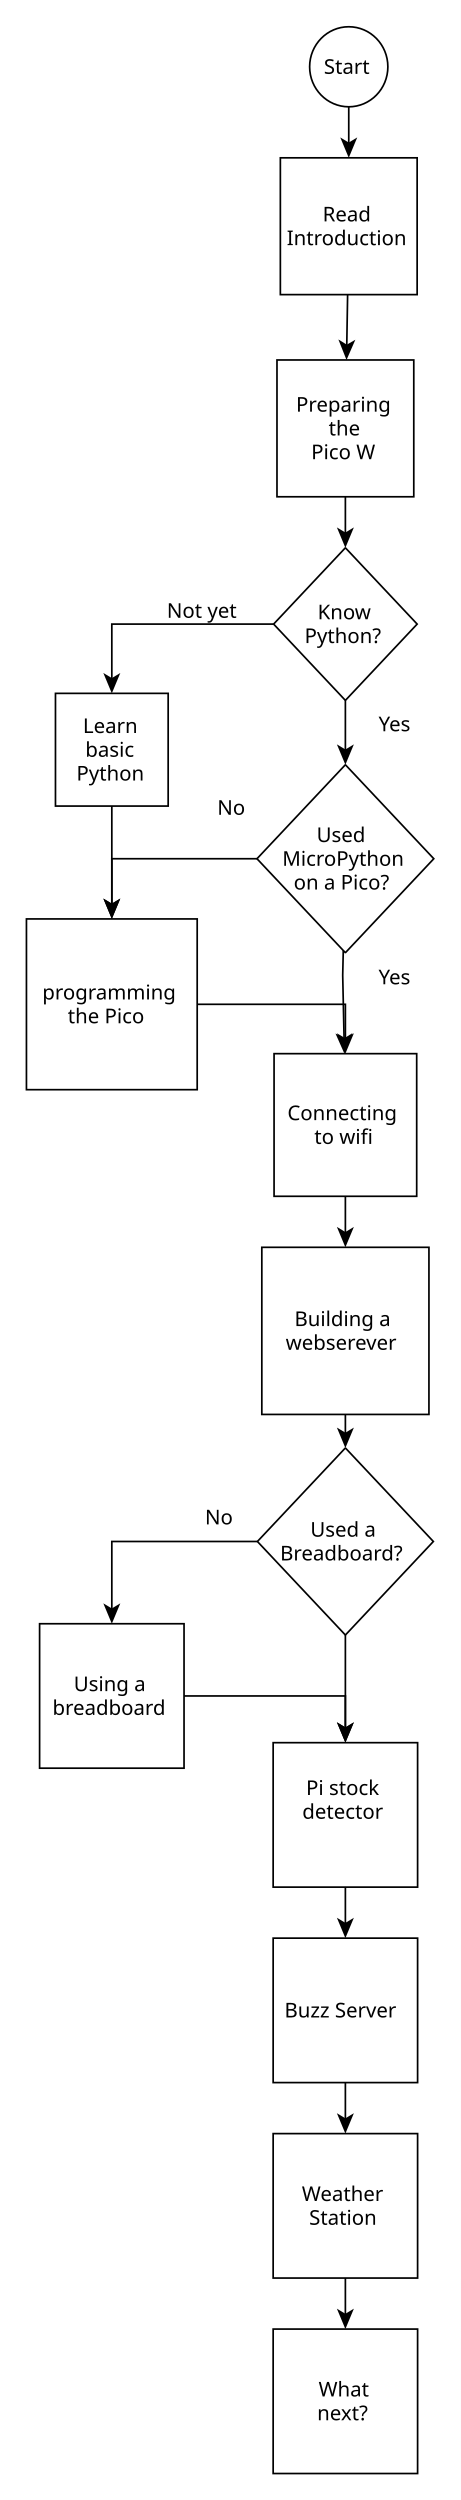
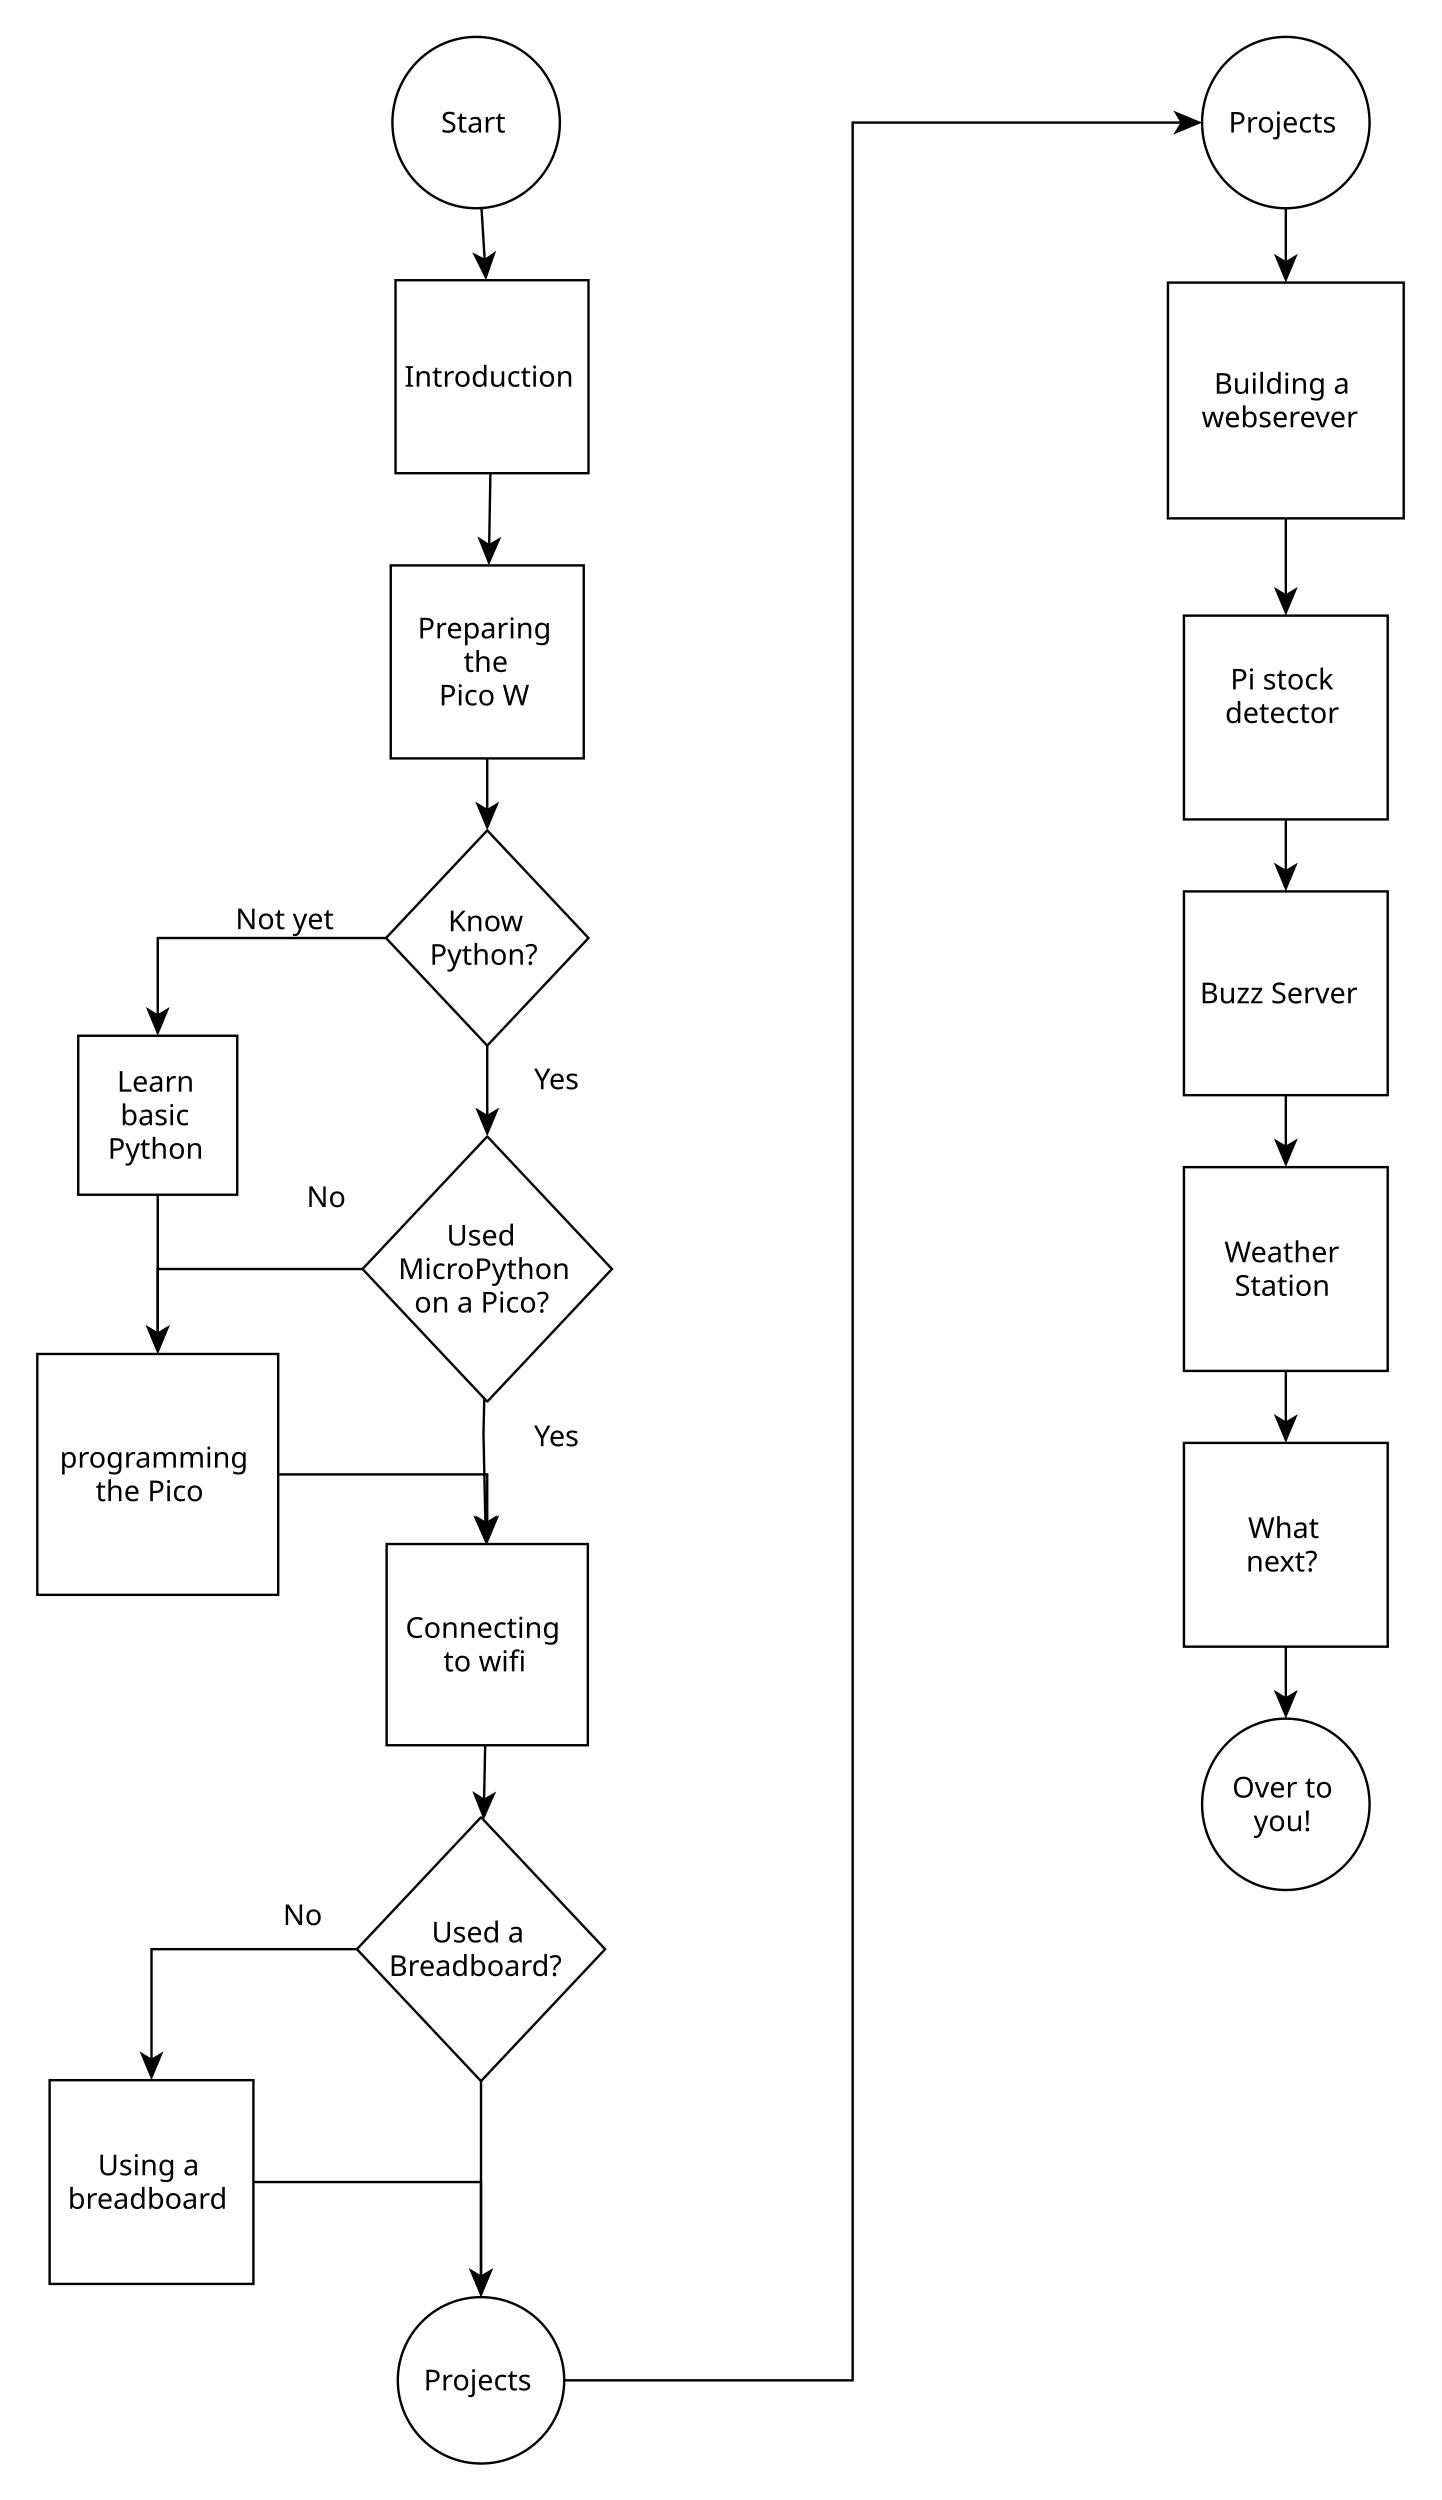
- <svg xmlns="http://www.w3.org/2000/svg" fill-opacity="1" color-rendering="auto" color-interpolation="auto" text-rendering="auto" stroke="black" stroke-linecap="square" width="271" stroke-miterlimit="10" shape-rendering="auto" stroke-opacity="1" fill="black" stroke-dasharray="none" font-weight="normal" stroke-width="1" height="1470" font-family="'Dialog'" font-style="normal" stroke-linejoin="miter" font-size="12px" stroke-dashoffset="0" image-rendering="auto" version="1.1" id="svg188">
+ <svg xmlns="http://www.w3.org/2000/svg" fill-opacity="1" color-rendering="auto" color-interpolation="auto" text-rendering="auto" stroke="black" stroke-linecap="square" width="601" stroke-miterlimit="10" shape-rendering="auto" stroke-opacity="1" fill="black" stroke-dasharray="none" font-weight="normal" stroke-width="1" height="1042" font-family="'Dialog'" font-style="normal" stroke-linejoin="miter" font-size="12px" stroke-dashoffset="0" image-rendering="auto" version="1.1" id="svg212">
  <defs id="genericDefs" />
-   <g id="g186">
+   <g id="g210">
    <defs id="defs1">
      <clipPath clipPathUnits="userSpaceOnUse" id="clipPath1">
-         <path d="M0 0 L271 0 L271 1470 L0 1470 L0 0 Z" id="path3" />
+         <path d="M0 0 L601 0 L601 1042 L0 1042 L0 0 Z" id="path3" />
      </clipPath>
      <clipPath clipPathUnits="userSpaceOnUse" id="clipPath2">
-         <path d="M422 -119 L693 -119 L693 1351 L422 1351 L422 -119 Z" id="path6" />
+         <path d="M422 -143 L1023 -143 L1023 899 L422 899 L422 -143 Z" id="path6" />
      </clipPath>
    </defs>
-     <g fill="white" text-rendering="geometricPrecision" shape-rendering="geometricPrecision" transform="translate(-422,119)" stroke="white" id="g12">
-       <rect x="422" width="271" height="1470" y="-119" clip-path="url(#clipPath2)" stroke="none" id="rect10" />
+     <g fill="white" text-rendering="geometricPrecision" shape-rendering="geometricPrecision" transform="translate(-422,143)" stroke="white" id="g12">
+       <rect x="422" width="601" height="1042" y="-143" clip-path="url(#clipPath2)" stroke="none" id="rect10" />
    </g>
-     <g text-rendering="geometricPrecision" stroke-miterlimit="1.45" shape-rendering="geometricPrecision" transform="matrix(1,0,0,1,-422,119)" stroke-linecap="butt" id="g184">
+     <g text-rendering="geometricPrecision" stroke-miterlimit="1.45" shape-rendering="geometricPrecision" transform="matrix(1,0,0,1,-422,143)" stroke-linecap="butt" id="g208">
      <path fill="none" d="M582.883 247.967 L625.083 203.1 L667.283 247.967 L625.083 292.833 Z" fill-rule="evenodd" clip-path="url(#clipPath2)" id="path14" />
      <text x="608.768" xml:space="preserve" y="245.137" clip-path="url(#clipPath2)" font-family="sans-serif" stroke="none" id="text16">Know</text>
      <text x="601.101" xml:space="preserve" y="259.105" clip-path="url(#clipPath2)" font-family="sans-serif" stroke="none" id="text18">Python?</text>
      <rect fill="none" x="454.617" width="66.267" height="66.267" y="288.7" clip-path="url(#clipPath2)" id="rect20" />
      <text x="470.769" xml:space="preserve" y="312.019" clip-path="url(#clipPath2)" font-family="sans-serif" stroke="none" id="text22">Learn</text>
      <text x="472.173" xml:space="preserve" y="325.988" clip-path="url(#clipPath2)" font-family="sans-serif" stroke="none" id="text24">basic</text>
      <text x="466.952" xml:space="preserve" y="339.956" clip-path="url(#clipPath2)" font-family="sans-serif" stroke="none" id="text26">Python</text>
-       <path fill="none" d="M573.102 385.933 L625.083 330.667 L677.065 385.933 L625.083 441.2 Z" clip-path="url(#clipPath2)" fill-rule="evenodd" id="path28" />
+       <path fill="none" d="M573.101 385.933 L625.083 330.667 L677.065 385.933 L625.083 441.2 Z" clip-path="url(#clipPath2)" fill-rule="evenodd" id="path28" />
      <text x="608.159" xml:space="preserve" y="376.119" clip-path="url(#clipPath2)" font-family="sans-serif" stroke="none" id="text30">Used </text>
      <text x="588.005" xml:space="preserve" y="390.088" clip-path="url(#clipPath2)" font-family="sans-serif" stroke="none" id="text32">MicroPython</text>
      <text x="594.679" xml:space="preserve" y="404.056" clip-path="url(#clipPath2)" font-family="sans-serif" stroke="none" id="text34">on a Pico?</text>
-       <path fill="none" d="M573.352 787.395 L625.083 732.395 L676.814 787.395 L625.083 842.395 Z" clip-path="url(#clipPath2)" fill-rule="evenodd" id="path36" />
-       <text x="604.482" xml:space="preserve" y="784.566" clip-path="url(#clipPath2)" font-family="sans-serif" stroke="none" id="text38">Used a</text>
-       <text x="586.707" xml:space="preserve" y="798.534" clip-path="url(#clipPath2)" font-family="sans-serif" stroke="none" id="text40">Breadboard?</text>
+       <path fill="none" d="M570.755 669.42 L622.486 614.42 L674.217 669.42 L622.486 724.42 Z" clip-path="url(#clipPath2)" fill-rule="evenodd" id="path36" />
+       <text x="601.884" xml:space="preserve" y="666.591" clip-path="url(#clipPath2)" font-family="sans-serif" stroke="none" id="text38">Used a</text>
+       <text x="584.11" xml:space="preserve" y="680.559" clip-path="url(#clipPath2)" font-family="sans-serif" stroke="none" id="text40">Breadboard?</text>
      <rect fill="none" x="437.55" width="100.4" height="100.4" y="421.333" clip-path="url(#clipPath2)" id="rect42" />
      <text x="446.884" xml:space="preserve" y="468.703" clip-path="url(#clipPath2)" font-family="sans-serif" stroke="none" id="text44">programming</text>
      <text x="461.834" xml:space="preserve" y="482.672" clip-path="url(#clipPath2)" font-family="sans-serif" stroke="none" id="text46">the Pico </text>
      <rect fill="none" x="583.15" width="83.867" height="83.867" y="500.554" clip-path="url(#clipPath2)" id="rect48" />
      <text x="590.996" xml:space="preserve" y="539.657" clip-path="url(#clipPath2)" font-family="sans-serif" stroke="none" id="text50">Connecting</text>
      <text x="606.799" xml:space="preserve" y="553.626" clip-path="url(#clipPath2)" font-family="sans-serif" stroke="none" id="text52">to wifi</text>
-       <rect fill="none" x="445.283" width="84.933" height="84.933" y="835.758" clip-path="url(#clipPath2)" id="rect54" />
-       <text x="465.37" xml:space="preserve" y="875.394" clip-path="url(#clipPath2)" font-family="sans-serif" stroke="none" id="text56">Using a</text>
-       <text x="452.866" xml:space="preserve" y="889.363" clip-path="url(#clipPath2)" font-family="sans-serif" stroke="none" id="text58">breadboard</text>
-       <rect fill="none" x="575.95" width="98.267" height="98.267" y="614.421" clip-path="url(#clipPath2)" id="rect60" />
-       <text x="595.159" xml:space="preserve" y="660.724" clip-path="url(#clipPath2)" font-family="sans-serif" stroke="none" id="text62">Building a</text>
-       <text x="589.991" xml:space="preserve" y="674.693" clip-path="url(#clipPath2)" font-family="sans-serif" stroke="none" id="text64">webserever</text>
-       <rect fill="none" x="582.617" width="84.933" height="84.933" y="1020.63" clip-path="url(#clipPath2)" id="rect66" />
-       <text x="589.283" xml:space="preserve" y="1067.251" clip-path="url(#clipPath2)" font-family="sans-serif" stroke="none" id="text68">Buzz Server</text>
-       <rect fill="none" x="582.617" width="84.933" height="84.933" y="1135.563" clip-path="url(#clipPath2)" id="rect70" />
-       <text x="599.469" xml:space="preserve" y="1175.199" clip-path="url(#clipPath2)" font-family="sans-serif" stroke="none" id="text72">Weather</text>
-       <text x="603.752" xml:space="preserve" y="1189.168" clip-path="url(#clipPath2)" font-family="sans-serif" stroke="none" id="text74">Station</text>
-       <rect fill="none" x="582.617" width="84.933" height="84.933" y="1250.496" clip-path="url(#clipPath2)" id="rect76" />
-       <text x="609.319" xml:space="preserve" y="1290.133" clip-path="url(#clipPath2)" font-family="sans-serif" stroke="none" id="text78">What</text>
-       <text x="608.501" xml:space="preserve" y="1304.102" clip-path="url(#clipPath2)" font-family="sans-serif" stroke="none" id="text80">next?</text>
-       <rect fill="none" x="582.617" width="84.933" height="84.933" y="905.696" clip-path="url(#clipPath2)" id="rect82" />
-       <text x="601.968" xml:space="preserve" y="936.468" clip-path="url(#clipPath2)" font-family="sans-serif" stroke="none" id="text84">Pi stock</text>
-       <text x="599.75" xml:space="preserve" y="950.437" clip-path="url(#clipPath2)" font-family="sans-serif" stroke="none" id="text86">detector</text>
+       <rect fill="none" x="442.686" width="84.933" height="84.933" y="724.013" clip-path="url(#clipPath2)" id="rect54" />
+       <text x="462.772" xml:space="preserve" y="763.65" clip-path="url(#clipPath2)" font-family="sans-serif" stroke="none" id="text56">Using a</text>
+       <text x="450.269" xml:space="preserve" y="777.619" clip-path="url(#clipPath2)" font-family="sans-serif" stroke="none" id="text58">breadboard</text>
+       <rect fill="none" x="908.8" width="98.267" height="98.267" y="-25.214" clip-path="url(#clipPath2)" id="rect60" />
+       <text x="928.01" xml:space="preserve" y="21.089" clip-path="url(#clipPath2)" font-family="sans-serif" stroke="none" id="text62">Building a</text>
+       <text x="922.842" xml:space="preserve" y="35.058" clip-path="url(#clipPath2)" font-family="sans-serif" stroke="none" id="text64">webserever</text>
+       <rect fill="none" x="915.467" width="84.933" height="84.933" y="228.533" clip-path="url(#clipPath2)" id="rect66" />
+       <text x="922.133" xml:space="preserve" y="275.154" clip-path="url(#clipPath2)" font-family="sans-serif" stroke="none" id="text68">Buzz Server</text>
+       <rect fill="none" x="915.467" width="84.933" height="84.933" y="343.467" clip-path="url(#clipPath2)" id="rect70" />
+       <text x="932.319" xml:space="preserve" y="383.103" clip-path="url(#clipPath2)" font-family="sans-serif" stroke="none" id="text72">Weather</text>
+       <text x="936.602" xml:space="preserve" y="397.072" clip-path="url(#clipPath2)" font-family="sans-serif" stroke="none" id="text74">Station</text>
+       <rect fill="none" x="915.467" width="84.933" height="84.933" y="458.4" clip-path="url(#clipPath2)" id="rect76" />
+       <text x="942.169" xml:space="preserve" y="498.037" clip-path="url(#clipPath2)" font-family="sans-serif" stroke="none" id="text78">What</text>
+       <text x="941.351" xml:space="preserve" y="512.005" clip-path="url(#clipPath2)" font-family="sans-serif" stroke="none" id="text80">next?</text>
+       <rect fill="none" x="915.467" width="84.933" height="84.933" y="113.6" clip-path="url(#clipPath2)" id="rect82" />
+       <text x="934.818" xml:space="preserve" y="144.372" clip-path="url(#clipPath2)" font-family="sans-serif" stroke="none" id="text84">Pi stock</text>
+       <text x="932.6" xml:space="preserve" y="158.34" clip-path="url(#clipPath2)" font-family="sans-serif" stroke="none" id="text86">detector</text>
      <rect fill="none" x="586.85" width="80.433" height="80.433" y="-26.199" clip-path="url(#clipPath2)" id="rect88" />
-       <text x="611.721" xml:space="preserve" y="11.187" clip-path="url(#clipPath2)" font-family="sans-serif" stroke="none" id="text90">Read</text>
-       <text x="590.601" xml:space="preserve" y="25.156" clip-path="url(#clipPath2)" font-family="sans-serif" stroke="none" id="text92">Introduction</text>
-       <ellipse rx="23" fill="none" ry="23.533" clip-path="url(#clipPath2)" cx="627.067" cy="-79.733" id="ellipse94" />
-       <text x="612.409" xml:space="preserve" y="-75.578" clip-path="url(#clipPath2)" font-family="sans-serif" stroke="none" id="text96">Start</text>
-       <rect fill="none" x="584.867" width="80.433" height="80.433" y="92.667" clip-path="url(#clipPath2)" id="rect98" />
-       <text x="596.077" xml:space="preserve" y="123.069" clip-path="url(#clipPath2)" font-family="sans-serif" stroke="none" id="text100">Preparing</text>
-       <text x="615.237" xml:space="preserve" y="137.038" clip-path="url(#clipPath2)" font-family="sans-serif" stroke="none" id="text102">the</text>
-       <text x="604.989" xml:space="preserve" y="151.006" clip-path="url(#clipPath2)" font-family="sans-serif" stroke="none" id="text104">Pico W</text>
-       <path fill="none" d="M582.871 247.967 L487.75 247.967 L487.75 280.7" clip-path="url(#clipPath2)" id="path106" />
-       <path d="M487.75 288.7 L492.75 276.7 L487.75 279.7 L482.75 276.7 Z" clip-path="url(#clipPath2)" stroke="none" id="path108" />
-       <text x="520.123" xml:space="preserve" y="244.27" clip-path="url(#clipPath2)" font-family="sans-serif" stroke="none" id="text110">Not yet</text>
-       <path fill="none" d="M625.083 292.799 L625.083 322.68" clip-path="url(#clipPath2)" id="path112" />
-       <path d="M625.083 330.68 L630.083 318.68 L625.083 321.68 L620.083 318.68 Z" clip-path="url(#clipPath2)" stroke="none" id="path114" />
-       <text x="644.601" xml:space="preserve" y="310.972" clip-path="url(#clipPath2)" font-family="sans-serif" stroke="none" id="text116">Yes</text>
-       <path fill="none" d="M487.75 354.967 L487.75 413.333" clip-path="url(#clipPath2)" id="path118" />
-       <path d="M487.75 421.333 L492.75 409.333 L487.75 412.333 L482.75 409.333 Z" clip-path="url(#clipPath2)" stroke="none" id="path120" />
-       <path fill="none" d="M573.08 385.933 L487.75 385.933 L487.75 413.333" clip-path="url(#clipPath2)" id="path122" />
-       <path d="M487.75 421.333 L492.75 409.333 L487.75 412.333 L482.75 409.333 Z" clip-path="url(#clipPath2)" stroke="none" id="path124" />
-       <text x="549.783" xml:space="preserve" y="360.088" clip-path="url(#clipPath2)" font-family="sans-serif" stroke="none" id="text126">No</text>
-       <path fill="none" d="M623.845 439.91 L623.511 454.467 L624.336 492.562" clip-path="url(#clipPath2)" id="path128" />
-       <path d="M624.51 500.56 L629.249 488.455 L624.315 491.562 L619.251 488.671 Z" clip-path="url(#clipPath2)" stroke="none" id="path130" />
-       <text x="644.584" xml:space="preserve" y="459.766" clip-path="url(#clipPath2)" font-family="sans-serif" stroke="none" id="text132">Yes</text>
-       <path fill="none" d="M537.95 471.533 L625.083 471.533 L625.083 492.554" clip-path="url(#clipPath2)" id="path134" />
-       <path d="M625.083 500.554 L630.083 488.554 L625.083 491.554 L620.083 488.554 Z" clip-path="url(#clipPath2)" stroke="none" id="path136" />
-       <path fill="none" d="M573.349 787.396 L487.75 787.396 L487.75 827.758" clip-path="url(#clipPath2)" id="path138" />
-       <path d="M487.75 835.758 L492.75 823.758 L487.75 826.758 L482.75 823.758 Z" clip-path="url(#clipPath2)" stroke="none" id="path140" />
-       <text x="542.546" xml:space="preserve" y="777.337" clip-path="url(#clipPath2)" font-family="sans-serif" stroke="none" id="text142">No</text>
-       <path fill="none" d="M625.083 584.421 L625.083 606.421" clip-path="url(#clipPath2)" id="path144" />
-       <path d="M625.083 614.421 L630.083 602.421 L625.083 605.421 L620.083 602.421 Z" clip-path="url(#clipPath2)" stroke="none" id="path146" />
-       <path fill="none" d="M625.083 712.688 L625.083 724.423" clip-path="url(#clipPath2)" id="path148" />
-       <path d="M625.083 732.423 L630.083 720.423 L625.083 723.423 L620.083 720.423 Z" clip-path="url(#clipPath2)" stroke="none" id="path150" />
-       <path fill="none" d="M625.083 1105.563 L625.083 1127.563" clip-path="url(#clipPath2)" id="path152" />
-       <path d="M625.083 1135.563 L630.083 1123.563 L625.083 1126.563 L620.083 1123.563 Z" clip-path="url(#clipPath2)" stroke="none" id="path154" />
-       <path fill="none" d="M625.083 1220.496 L625.083 1242.496" clip-path="url(#clipPath2)" id="path156" />
-       <path d="M625.083 1250.496 L630.083 1238.496 L625.083 1241.496 L620.083 1238.496 Z" clip-path="url(#clipPath2)" stroke="none" id="path158" />
-       <path fill="none" d="M625.083 842.385 L625.083 897.696" clip-path="url(#clipPath2)" id="path160" />
-       <path d="M625.083 905.696 L630.083 893.696 L625.083 896.696 L620.083 893.696 Z" clip-path="url(#clipPath2)" stroke="none" id="path162" />
-       <path fill="none" d="M530.217 878.224 L625.083 878.224 L625.083 897.696" clip-path="url(#clipPath2)" id="path164" />
-       <path d="M625.083 905.696 L630.083 893.696 L625.083 896.696 L620.083 893.696 Z" clip-path="url(#clipPath2)" stroke="none" id="path166" />
-       <path fill="none" d="M625.083 990.63 L625.083 1012.63" clip-path="url(#clipPath2)" id="path168" />
-       <path d="M625.083 1020.63 L630.083 1008.63 L625.083 1011.63 L620.083 1008.63 Z" clip-path="url(#clipPath2)" stroke="none" id="path170" />
-       <path fill="none" d="M627.067 -56.199 L627.067 -34.199" clip-path="url(#clipPath2)" id="path172" />
-       <path d="M627.067 -26.199 L632.067 -38.199 L627.067 -35.199 L622.067 -38.199 Z" clip-path="url(#clipPath2)" stroke="none" id="path174" />
-       <path fill="none" d="M626.396 54.234 L625.888 84.668" clip-path="url(#clipPath2)" id="path176" />
-       <path d="M625.754 92.667 L630.954 80.752 L625.904 83.668 L620.955 80.585 Z" clip-path="url(#clipPath2)" stroke="none" id="path178" />
-       <path fill="none" d="M625.083 173.1 L625.083 195.113" clip-path="url(#clipPath2)" id="path180" />
-       <path d="M625.083 203.113 L630.083 191.113 L625.083 194.113 L620.083 191.113 Z" clip-path="url(#clipPath2)" stroke="none" id="path182" />
+       <text x="590.601" xml:space="preserve" y="18.172" clip-path="url(#clipPath2)" font-family="sans-serif" stroke="none" id="text90">Introduction</text>
+       <ellipse rx="34.902" fill="none" ry="35.712" clip-path="url(#clipPath2)" cx="620.454" cy="-91.911" id="ellipse92" />
+       <text x="605.797" xml:space="preserve" y="-87.757" clip-path="url(#clipPath2)" font-family="sans-serif" stroke="none" id="text94">Start</text>
+       <rect fill="none" x="584.867" width="80.433" height="80.433" y="92.667" clip-path="url(#clipPath2)" id="rect96" />
+       <text x="596.077" xml:space="preserve" y="123.069" clip-path="url(#clipPath2)" font-family="sans-serif" stroke="none" id="text98">Preparing</text>
+       <text x="615.237" xml:space="preserve" y="137.038" clip-path="url(#clipPath2)" font-family="sans-serif" stroke="none" id="text100">the</text>
+       <text x="604.989" xml:space="preserve" y="151.006" clip-path="url(#clipPath2)" font-family="sans-serif" stroke="none" id="text102">Pico W</text>
+       <circle fill="none" r="34.678" clip-path="url(#clipPath2)" cx="622.486" cy="849.122" id="circle104" />
+       <text x="598.594" xml:space="preserve" y="853.276" clip-path="url(#clipPath2)" font-family="sans-serif" stroke="none" id="text106">Projects</text>
+       <ellipse rx="34.902" fill="none" ry="35.712" clip-path="url(#clipPath2)" cx="957.933" cy="-91.911" id="ellipse108" />
+       <text x="934.042" xml:space="preserve" y="-87.757" clip-path="url(#clipPath2)" font-family="sans-serif" stroke="none" id="text110">Projects</text>
+       <ellipse rx="34.902" fill="none" ry="35.712" clip-path="url(#clipPath2)" cx="957.933" cy="609.045" id="ellipse112" />
+       <text x="935.571" xml:space="preserve" y="606.215" clip-path="url(#clipPath2)" font-family="sans-serif" stroke="none" id="text114">Over to</text>
+       <text x="944.504" xml:space="preserve" y="620.183" clip-path="url(#clipPath2)" font-family="sans-serif" stroke="none" id="text116">you!</text>
+       <path fill="none" d="M582.871 247.967 L487.75 247.967 L487.75 280.7" clip-path="url(#clipPath2)" id="path118" />
+       <path d="M487.75 288.7 L492.75 276.7 L487.75 279.7 L482.75 276.7 Z" clip-path="url(#clipPath2)" stroke="none" id="path120" />
+       <text x="520.123" xml:space="preserve" y="244.27" clip-path="url(#clipPath2)" font-family="sans-serif" stroke="none" id="text122">Not yet</text>
+       <path fill="none" d="M625.083 292.866 L625.083 322.629" clip-path="url(#clipPath2)" id="path124" />
+       <path d="M625.083 330.629 L630.083 318.629 L625.083 321.629 L620.083 318.629 Z" clip-path="url(#clipPath2)" stroke="none" id="path126" />
+       <text x="644.601" xml:space="preserve" y="310.972" clip-path="url(#clipPath2)" font-family="sans-serif" stroke="none" id="text128">Yes</text>
+       <path fill="none" d="M487.75 354.967 L487.75 413.333" clip-path="url(#clipPath2)" id="path130" />
+       <path d="M487.75 421.333 L492.75 409.333 L487.75 412.333 L482.75 409.333 Z" clip-path="url(#clipPath2)" stroke="none" id="path132" />
+       <path fill="none" d="M573.08 385.933 L487.75 385.933 L487.75 413.333" clip-path="url(#clipPath2)" id="path134" />
+       <path d="M487.75 421.333 L492.75 409.333 L487.75 412.333 L482.75 409.333 Z" clip-path="url(#clipPath2)" stroke="none" id="path136" />
+       <text x="549.783" xml:space="preserve" y="360.088" clip-path="url(#clipPath2)" font-family="sans-serif" stroke="none" id="text138">No</text>
+       <path fill="none" d="M623.845 439.91 L623.511 454.467 L624.336 492.562" clip-path="url(#clipPath2)" id="path140" />
+       <path d="M624.51 500.56 L629.249 488.455 L624.315 491.562 L619.251 488.671 Z" clip-path="url(#clipPath2)" stroke="none" id="path142" />
+       <text x="644.584" xml:space="preserve" y="459.766" clip-path="url(#clipPath2)" font-family="sans-serif" stroke="none" id="text144">Yes</text>
+       <path fill="none" d="M537.95 471.533 L625.083 471.533 L625.083 492.554" clip-path="url(#clipPath2)" id="path146" />
+       <path d="M625.083 500.554 L630.083 488.554 L625.083 491.554 L620.083 488.554 Z" clip-path="url(#clipPath2)" stroke="none" id="path148" />
+       <path fill="none" d="M624.225 584.421 L623.751 607.592" clip-path="url(#clipPath2)" id="path150" />
+       <path d="M623.587 615.59 L628.832 603.695 L623.771 606.592 L618.834 603.49 Z" clip-path="url(#clipPath2)" stroke="none" id="path152" />
+       <path fill="none" d="M570.751 669.421 L485.152 669.421 L485.152 716.013" clip-path="url(#clipPath2)" id="path154" />
+       <path d="M485.152 724.013 L490.152 712.013 L485.152 715.013 L480.152 712.013 Z" clip-path="url(#clipPath2)" stroke="none" id="path156" />
+       <text x="539.948" xml:space="preserve" y="659.362" clip-path="url(#clipPath2)" font-family="sans-serif" stroke="none" id="text158">No</text>
+       <path fill="none" d="M957.933 313.467 L957.933 335.467" clip-path="url(#clipPath2)" id="path160" />
+       <path d="M957.933 343.467 L962.933 331.467 L957.933 334.467 L952.933 331.467 Z" clip-path="url(#clipPath2)" stroke="none" id="path162" />
+       <path fill="none" d="M957.933 428.4 L957.933 450.4" clip-path="url(#clipPath2)" id="path164" />
+       <path d="M957.933 458.4 L962.933 446.4 L957.933 449.4 L952.933 446.4 Z" clip-path="url(#clipPath2)" stroke="none" id="path166" />
+       <path fill="none" d="M957.933 73.053 L957.933 105.6" clip-path="url(#clipPath2)" id="path168" />
+       <path d="M957.933 113.6 L962.933 101.6 L957.933 104.6 L952.933 101.6 Z" clip-path="url(#clipPath2)" stroke="none" id="path170" />
+       <path fill="none" d="M957.933 198.533 L957.933 220.533" clip-path="url(#clipPath2)" id="path172" />
+       <path d="M957.933 228.533 L962.933 216.533 L957.933 219.533 L952.933 216.533 Z" clip-path="url(#clipPath2)" stroke="none" id="path174" />
+       <path fill="none" d="M622.679 -56.272 L624.058 -34.184" clip-path="url(#clipPath2)" id="path176" />
+       <path d="M624.556 -26.199 L628.799 -38.488 L623.995 -35.182 L618.818 -37.865 Z" clip-path="url(#clipPath2)" stroke="none" id="path178" />
+       <path fill="none" d="M626.396 54.234 L625.888 84.668" clip-path="url(#clipPath2)" id="path180" />
+       <path d="M625.754 92.667 L630.954 80.752 L625.904 83.668 L620.955 80.585 Z" clip-path="url(#clipPath2)" stroke="none" id="path182" />
+       <path fill="none" d="M625.083 173.1 L625.083 195.113" clip-path="url(#clipPath2)" id="path184" />
+       <path d="M625.083 203.113 L630.083 191.113 L625.083 194.113 L620.083 191.113 Z" clip-path="url(#clipPath2)" stroke="none" id="path186" />
+       <path fill="none" d="M527.619 766.48 L622.486 766.48 L622.486 806.443" clip-path="url(#clipPath2)" id="path188" />
+       <path d="M622.486 814.443 L627.486 802.443 L622.486 805.443 L617.486 802.443 Z" clip-path="url(#clipPath2)" stroke="none" id="path190" />
+       <path fill="none" d="M622.486 724.393 L622.486 806.443" clip-path="url(#clipPath2)" id="path192" />
+       <path d="M622.486 814.443 L627.486 802.443 L622.486 805.443 L617.486 802.443 Z" clip-path="url(#clipPath2)" stroke="none" id="path194" />
+       <path fill="none" d="M657.164 849.122 L777.385 849.122 L777.385 -91.911 L915.031 -91.911" clip-path="url(#clipPath2)" id="path196" />
+       <path d="M923.031 -91.911 L911.031 -96.911 L914.031 -91.911 L911.031 -86.911 Z" clip-path="url(#clipPath2)" stroke="none" id="path198" />
+       <path fill="none" d="M957.933 -56.199 L957.933 -33.214" clip-path="url(#clipPath2)" id="path200" />
+       <path d="M957.933 -25.214 L962.933 -37.214 L957.933 -34.214 L952.933 -37.214 Z" clip-path="url(#clipPath2)" stroke="none" id="path202" />
+       <path fill="none" d="M957.933 543.333 L957.933 565.333" clip-path="url(#clipPath2)" id="path204" />
+       <path d="M957.933 573.333 L962.933 561.333 L957.933 564.333 L952.933 561.333 Z" clip-path="url(#clipPath2)" stroke="none" id="path206" />
    </g>
  </g>
</svg>
